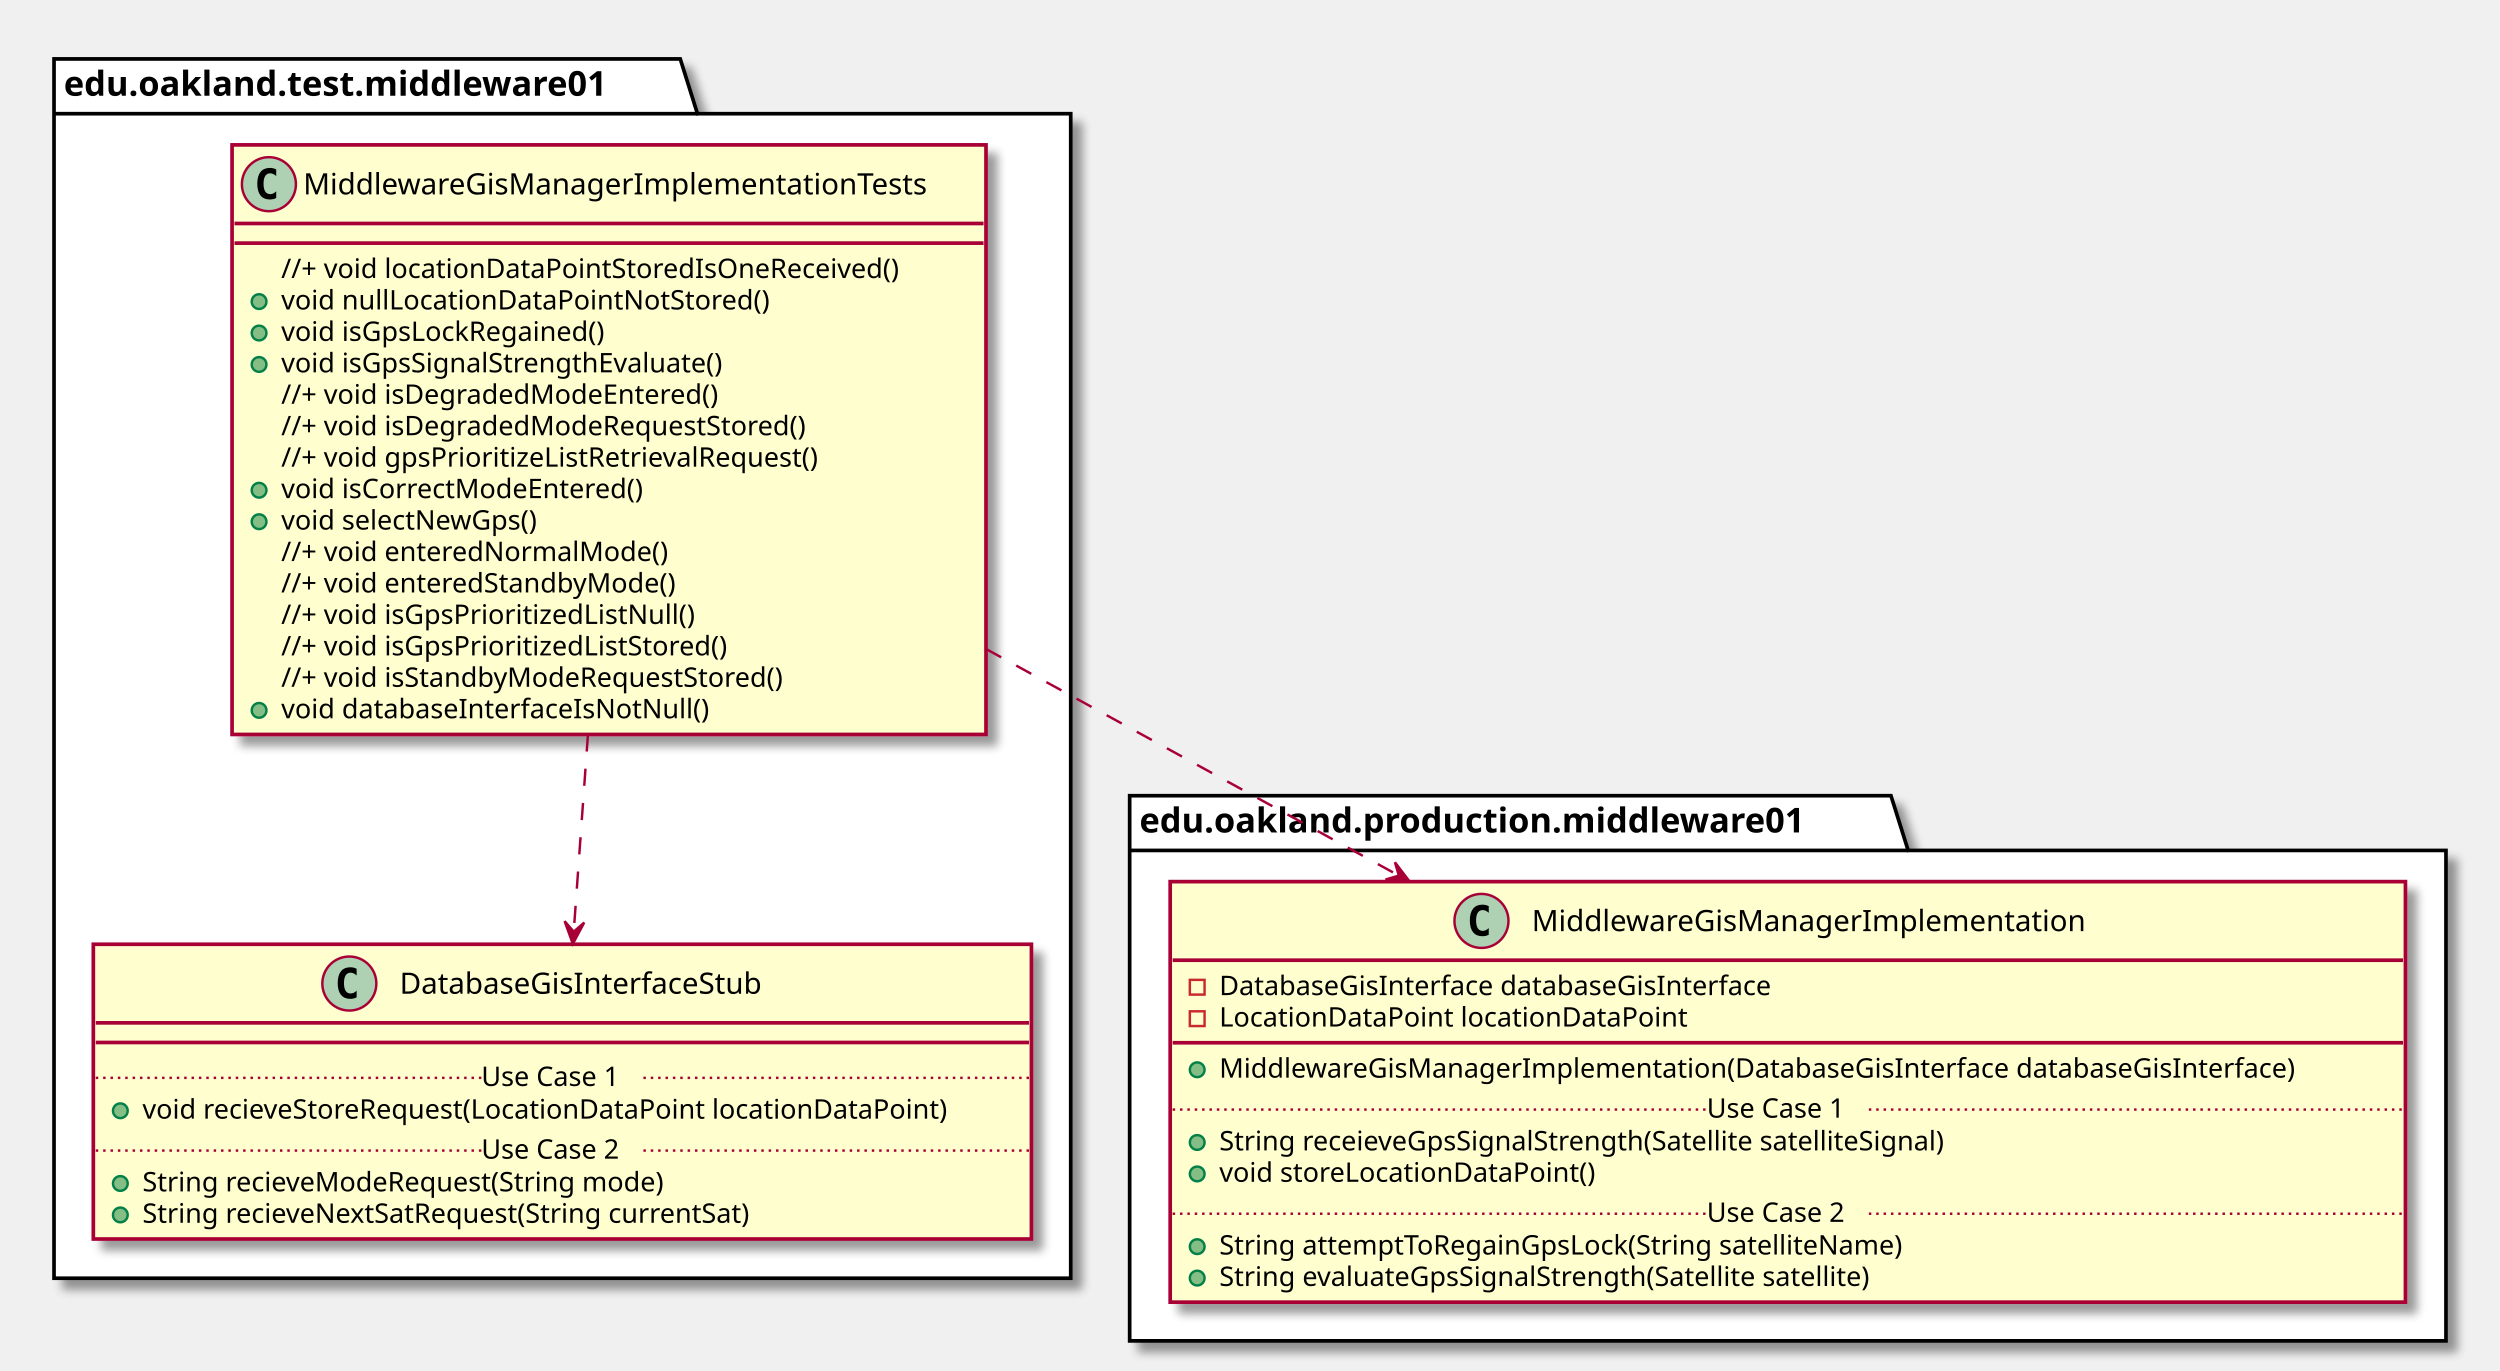
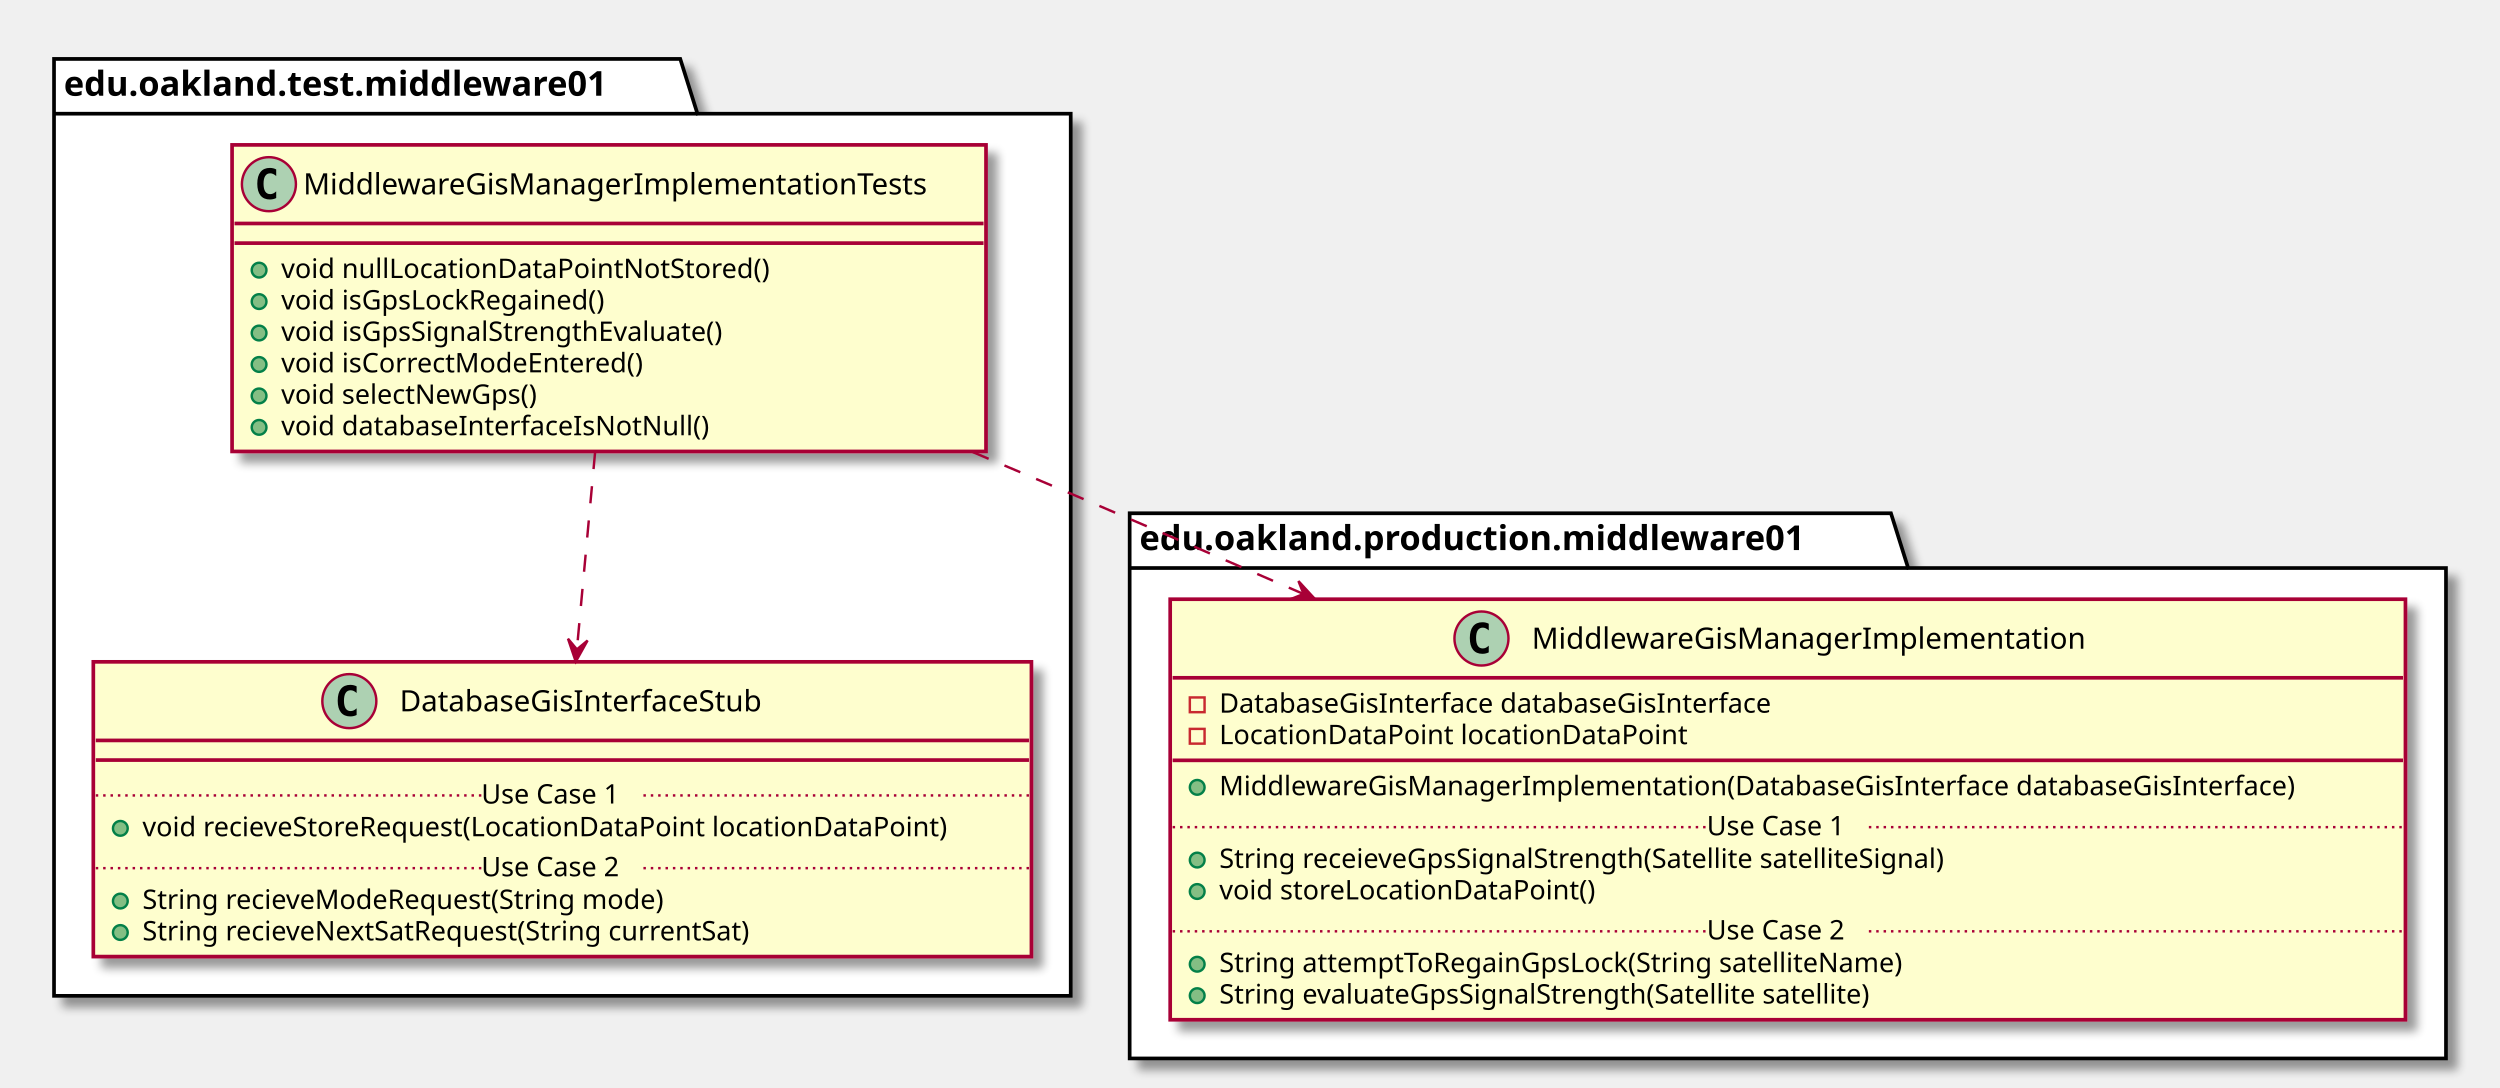
- <svg xmlns="http://www.w3.org/2000/svg" contentScriptType="application/ecmascript" contentStyleType="text/css" height="558px" preserveAspectRatio="none" style="width:1018px;height:558px;" version="1.1" viewBox="0 0 1018 558" width="1018px" zoomAndPan="magnify">
+ <svg xmlns="http://www.w3.org/2000/svg" contentScriptType="application/ecmascript" contentStyleType="text/css" height="443px" preserveAspectRatio="none" style="width:1018px;height:443px;" version="1.1" viewBox="0 0 1018 443" width="1018px" zoomAndPan="magnify">
  <defs>
-     <filter height="300%" id="fjh578rqs4jux" width="300%" x="-1" y="-1">
+     <filter height="300%" id="f1ibpqdcrgfobw" width="300%" x="-1" y="-1">
      <feGaussianBlur result="blurOut" stdDeviation="2.0" />
      <feColorMatrix in="blurOut" result="blurOut2" type="matrix" values="0 0 0 0 0 0 0 0 0 0 0 0 0 0 0 0 0 0 .4 0" />
      <feOffset dx="4.0" dy="4.0" in="blurOut2" result="blurOut3" />
      <feBlend in="SourceGraphic" in2="blurOut3" mode="normal" />
    </filter>
  </defs>
  <g>
-     <polygon fill="#FFFFFF" filter="url(#fjh578rqs4jux)" points="22,24,277,24,284,46.297,436,46.297,436,520.5,22,520.5,22,24" style="stroke: #000000; stroke-width: 1.5;" />
+     <polygon fill="#FFFFFF" filter="url(#f1ibpqdcrgfobw)" points="22,24,277,24,284,46.297,436,46.297,436,405.5,22,405.5,22,24" style="stroke: #000000; stroke-width: 1.5;" />
    <line style="stroke: #000000; stroke-width: 1.5;" x1="22" x2="284" y1="46.297" y2="46.297" />
    <text fill="#000000" font-family="sans-serif" font-size="14" font-weight="bold" lengthAdjust="spacingAndGlyphs" textLength="249" x="26" y="38.995">edu.oakland.test.middleware01</text>
-     <polygon fill="#FFFFFF" filter="url(#fjh578rqs4jux)" points="460,324,770,324,777,346.297,996,346.297,996,546,460,546,460,324" style="stroke: #000000; stroke-width: 1.5;" />
-     <line style="stroke: #000000; stroke-width: 1.5;" x1="460" x2="777" y1="346.297" y2="346.297" />
-     <text fill="#000000" font-family="sans-serif" font-size="14" font-weight="bold" lengthAdjust="spacingAndGlyphs" textLength="304" x="464" y="338.995">edu.oakland.production.middleware01</text>
-     <rect fill="#FEFECE" filter="url(#fjh578rqs4jux)" height="240.07" id="MiddlewareGisManagerImplementationTests" style="stroke: #A80036; stroke-width: 1.5;" width="307" x="94.5" y="59" />
+     <polygon fill="#FFFFFF" filter="url(#f1ibpqdcrgfobw)" points="460,209,770,209,777,231.297,996,231.297,996,431,460,431,460,209" style="stroke: #000000; stroke-width: 1.5;" />
+     <line style="stroke: #000000; stroke-width: 1.5;" x1="460" x2="777" y1="231.297" y2="231.297" />
+     <text fill="#000000" font-family="sans-serif" font-size="14" font-weight="bold" lengthAdjust="spacingAndGlyphs" textLength="304" x="464" y="223.995">edu.oakland.production.middleware01</text>
+     <rect fill="#FEFECE" filter="url(#f1ibpqdcrgfobw)" height="124.828" id="MiddlewareGisManagerImplementationTests" style="stroke: #A80036; stroke-width: 1.5;" width="307" x="94.5" y="59" />
    <ellipse cx="109.5" cy="75" fill="#ADD1B2" rx="11" ry="11" style="stroke: #A80036; stroke-width: 1.0;" />
    <path d="M112.469,80.641 Q111.891,80.938 111.25,81.078 Q110.609,81.234 109.906,81.234 Q107.406,81.234 106.078,79.594 Q104.766,77.938 104.766,74.812 Q104.766,71.688 106.078,70.031 Q107.406,68.375 109.906,68.375 Q110.609,68.375 111.25,68.531 Q111.906,68.688 112.469,68.984 L112.469,71.703 Q111.844,71.125 111.25,70.859 Q110.656,70.578 110.031,70.578 Q108.688,70.578 108,71.656 Q107.312,72.719 107.312,74.812 Q107.312,76.906 108,77.984 Q108.688,79.047 110.031,79.047 Q110.656,79.047 111.25,78.781 Q111.844,78.5 112.469,77.922 L112.469,80.641 Z " />
    <text fill="#000000" font-family="sans-serif" font-size="12" lengthAdjust="spacingAndGlyphs" textLength="275" x="123.5" y="79.154">MiddlewareGisManagerImplementationTests</text>
    <line style="stroke: #A80036; stroke-width: 1.5;" x1="95.5" x2="400.5" y1="91" y2="91" />
    <line style="stroke: #A80036; stroke-width: 1.5;" x1="95.5" x2="400.5" y1="99" y2="99" />
-     <text fill="#000000" font-family="sans-serif" font-size="11" lengthAdjust="spacingAndGlyphs" textLength="275" x="114.5" y="113.21">//+ void locationDataPointStoredIsOneReceived()</text>
+     <ellipse cx="105.5" cy="110" fill="#84BE84" rx="3" ry="3" style="stroke: #038048; stroke-width: 1.0;" />
+     <text fill="#000000" font-family="sans-serif" font-size="11" lengthAdjust="spacingAndGlyphs" textLength="213" x="114.5" y="113.21">void nullLocationDataPointNotStored()</text>
    <ellipse cx="105.5" cy="122.805" fill="#84BE84" rx="3" ry="3" style="stroke: #038048; stroke-width: 1.0;" />
-     <text fill="#000000" font-family="sans-serif" font-size="11" lengthAdjust="spacingAndGlyphs" textLength="213" x="114.5" y="126.015">void nullLocationDataPointNotStored()</text>
+     <text fill="#000000" font-family="sans-serif" font-size="11" lengthAdjust="spacingAndGlyphs" textLength="145" x="114.5" y="126.015">void isGpsLockRegained()</text>
    <ellipse cx="105.5" cy="135.609" fill="#84BE84" rx="3" ry="3" style="stroke: #038048; stroke-width: 1.0;" />
-     <text fill="#000000" font-family="sans-serif" font-size="11" lengthAdjust="spacingAndGlyphs" textLength="145" x="114.5" y="138.82">void isGpsLockRegained()</text>
+     <text fill="#000000" font-family="sans-serif" font-size="11" lengthAdjust="spacingAndGlyphs" textLength="200" x="114.5" y="138.82">void isGpsSignalStrengthEvaluate()</text>
    <ellipse cx="105.5" cy="148.414" fill="#84BE84" rx="3" ry="3" style="stroke: #038048; stroke-width: 1.0;" />
-     <text fill="#000000" font-family="sans-serif" font-size="11" lengthAdjust="spacingAndGlyphs" textLength="200" x="114.5" y="151.625">void isGpsSignalStrengthEvaluate()</text>
-     <text fill="#000000" font-family="sans-serif" font-size="11" lengthAdjust="spacingAndGlyphs" textLength="195" x="114.5" y="164.429">//+ void isDegradedModeEntered()</text>
-     <text fill="#000000" font-family="sans-serif" font-size="11" lengthAdjust="spacingAndGlyphs" textLength="235" x="114.5" y="177.234">//+ void isDegradedModeRequestStored()</text>
-     <text fill="#000000" font-family="sans-serif" font-size="11" lengthAdjust="spacingAndGlyphs" textLength="241" x="114.5" y="190.039">//+ void gpsPrioritizeListRetrievalRequest()</text>
-     <ellipse cx="105.5" cy="199.633" fill="#84BE84" rx="3" ry="3" style="stroke: #038048; stroke-width: 1.0;" />
-     <text fill="#000000" font-family="sans-serif" font-size="11" lengthAdjust="spacingAndGlyphs" textLength="161" x="114.5" y="202.843">void isCorrectModeEntered()</text>
-     <ellipse cx="105.5" cy="212.438" fill="#84BE84" rx="3" ry="3" style="stroke: #038048; stroke-width: 1.0;" />
-     <text fill="#000000" font-family="sans-serif" font-size="11" lengthAdjust="spacingAndGlyphs" textLength="116" x="114.5" y="215.648">void selectNewGps()</text>
-     <text fill="#000000" font-family="sans-serif" font-size="11" lengthAdjust="spacingAndGlyphs" textLength="171" x="114.5" y="228.453">//+ void enteredNormalMode()</text>
-     <text fill="#000000" font-family="sans-serif" font-size="11" lengthAdjust="spacingAndGlyphs" textLength="176" x="114.5" y="241.257">//+ void enteredStandbyMode()</text>
-     <text fill="#000000" font-family="sans-serif" font-size="11" lengthAdjust="spacingAndGlyphs" textLength="186" x="114.5" y="254.062">//+ void isGpsPrioritizedListNull()</text>
-     <text fill="#000000" font-family="sans-serif" font-size="11" lengthAdjust="spacingAndGlyphs" textLength="203" x="114.5" y="266.867">//+ void isGpsPrioritizedListStored()</text>
-     <text fill="#000000" font-family="sans-serif" font-size="11" lengthAdjust="spacingAndGlyphs" textLength="226" x="114.5" y="279.671">//+ void isStandbyModeRequestStored()</text>
-     <ellipse cx="105.5" cy="289.266" fill="#84BE84" rx="3" ry="3" style="stroke: #038048; stroke-width: 1.0;" />
-     <text fill="#000000" font-family="sans-serif" font-size="11" lengthAdjust="spacingAndGlyphs" textLength="188" x="114.5" y="292.476">void databaseInterfaceIsNotNull()</text>
-     <rect fill="#FEFECE" filter="url(#fjh578rqs4jux)" height="120.023" id="DatabaseGisInterfaceStub" style="stroke: #A80036; stroke-width: 1.5;" width="382" x="38" y="384.5" />
-     <ellipse cx="142.25" cy="400.5" fill="#ADD1B2" rx="11" ry="11" style="stroke: #A80036; stroke-width: 1.0;" />
-     <path d="M145.219,406.141 Q144.641,406.438 144,406.578 Q143.359,406.734 142.656,406.734 Q140.156,406.734 138.828,405.094 Q137.516,403.438 137.516,400.312 Q137.516,397.188 138.828,395.531 Q140.156,393.875 142.656,393.875 Q143.359,393.875 144,394.031 Q144.656,394.188 145.219,394.484 L145.219,397.203 Q144.594,396.625 144,396.359 Q143.406,396.078 142.781,396.078 Q141.438,396.078 140.75,397.156 Q140.062,398.219 140.062,400.312 Q140.062,402.406 140.75,403.484 Q141.438,404.547 142.781,404.547 Q143.406,404.547 144,404.281 Q144.594,404 145.219,403.422 L145.219,406.141 Z " />
-     <text fill="#000000" font-family="sans-serif" font-size="12" lengthAdjust="spacingAndGlyphs" textLength="165" x="162.75" y="404.654">DatabaseGisInterfaceStub</text>
-     <line style="stroke: #A80036; stroke-width: 1.5;" x1="39" x2="419" y1="416.5" y2="416.5" />
-     <line style="stroke: #A80036; stroke-width: 1.5;" x1="39" x2="419" y1="424.5" y2="424.5" />
-     <ellipse cx="49" cy="452.305" fill="#84BE84" rx="3" ry="3" style="stroke: #038048; stroke-width: 1.0;" />
-     <text fill="#000000" font-family="sans-serif" font-size="11" lengthAdjust="spacingAndGlyphs" textLength="356" x="58" y="455.515">void recieveStoreRequest(LocationDataPoint locationDataPoint)</text>
-     <line style="stroke: #A80036; stroke-width: 1.0; stroke-dasharray: 1.0,2.0;" x1="39" x2="196" y1="438.902" y2="438.902" />
-     <text fill="#000000" font-family="sans-serif" font-size="11" lengthAdjust="spacingAndGlyphs" textLength="66" x="196" y="442.21">Use Case 1</text>
-     <line style="stroke: #A80036; stroke-width: 1.0; stroke-dasharray: 1.0,2.0;" x1="262" x2="419" y1="438.902" y2="438.902" />
-     <ellipse cx="49" cy="481.914" fill="#84BE84" rx="3" ry="3" style="stroke: #038048; stroke-width: 1.0;" />
-     <text fill="#000000" font-family="sans-serif" font-size="11" lengthAdjust="spacingAndGlyphs" textLength="233" x="58" y="485.125">String recieveModeRequest(String mode)</text>
-     <ellipse cx="49" cy="494.719" fill="#84BE84" rx="3" ry="3" style="stroke: #038048; stroke-width: 1.0;" />
-     <text fill="#000000" font-family="sans-serif" font-size="11" lengthAdjust="spacingAndGlyphs" textLength="275" x="58" y="497.929">String recieveNextSatRequest(String currentSat)</text>
-     <line style="stroke: #A80036; stroke-width: 1.0; stroke-dasharray: 1.0,2.0;" x1="39" x2="196" y1="468.512" y2="468.512" />
-     <text fill="#000000" font-family="sans-serif" font-size="11" lengthAdjust="spacingAndGlyphs" textLength="66" x="196" y="471.82">Use Case 2</text>
-     <line style="stroke: #A80036; stroke-width: 1.0; stroke-dasharray: 1.0,2.0;" x1="262" x2="419" y1="468.512" y2="468.512" />
-     <rect fill="#FEFECE" filter="url(#fjh578rqs4jux)" height="171.242" id="MiddlewareGisManagerImplementation" style="stroke: #A80036; stroke-width: 1.5;" width="503" x="476.5" y="359" />
-     <ellipse cx="603.25" cy="375" fill="#ADD1B2" rx="11" ry="11" style="stroke: #A80036; stroke-width: 1.0;" />
-     <path d="M606.219,380.641 Q605.641,380.938 605,381.078 Q604.359,381.234 603.656,381.234 Q601.156,381.234 599.828,379.594 Q598.516,377.938 598.516,374.812 Q598.516,371.688 599.828,370.031 Q601.156,368.375 603.656,368.375 Q604.359,368.375 605,368.531 Q605.656,368.688 606.219,368.984 L606.219,371.703 Q605.594,371.125 605,370.859 Q604.406,370.578 603.781,370.578 Q602.438,370.578 601.75,371.656 Q601.062,372.719 601.062,374.812 Q601.062,376.906 601.75,377.984 Q602.438,379.047 603.781,379.047 Q604.406,379.047 605,378.781 Q605.594,378.5 606.219,377.922 L606.219,380.641 Z " />
-     <text fill="#000000" font-family="sans-serif" font-size="12" lengthAdjust="spacingAndGlyphs" textLength="241" x="623.75" y="379.154">MiddlewareGisManagerImplementation</text>
-     <line style="stroke: #A80036; stroke-width: 1.5;" x1="477.5" x2="978.5" y1="391" y2="391" />
-     <rect fill="none" height="6" style="stroke: #C82930; stroke-width: 1.0;" width="6" x="484.5" y="399" />
-     <text fill="#000000" font-family="sans-serif" font-size="11" lengthAdjust="spacingAndGlyphs" textLength="249" x="496.5" y="405.21">DatabaseGisInterface databaseGisInterface</text>
-     <rect fill="none" height="6" style="stroke: #C82930; stroke-width: 1.0;" width="6" x="484.5" y="411.805" />
-     <text fill="#000000" font-family="sans-serif" font-size="11" lengthAdjust="spacingAndGlyphs" textLength="203" x="496.5" y="418.015">LocationDataPoint locationDataPoint</text>
-     <line style="stroke: #A80036; stroke-width: 1.5;" x1="477.5" x2="978.5" y1="424.609" y2="424.609" />
-     <ellipse cx="487.5" cy="435.609" fill="#84BE84" rx="3" ry="3" style="stroke: #038048; stroke-width: 1.0;" />
-     <text fill="#000000" font-family="sans-serif" font-size="11" lengthAdjust="spacingAndGlyphs" textLength="477" x="496.5" y="438.82">MiddlewareGisManagerImplementation(DatabaseGisInterface databaseGisInterface)</text>
-     <ellipse cx="487.5" cy="465.219" fill="#84BE84" rx="3" ry="3" style="stroke: #038048; stroke-width: 1.0;" />
-     <text fill="#000000" font-family="sans-serif" font-size="11" lengthAdjust="spacingAndGlyphs" textLength="331" x="496.5" y="468.429">String receieveGpsSignalStrength(Satellite satelliteSignal)</text>
-     <ellipse cx="487.5" cy="478.023" fill="#84BE84" rx="3" ry="3" style="stroke: #038048; stroke-width: 1.0;" />
-     <text fill="#000000" font-family="sans-serif" font-size="11" lengthAdjust="spacingAndGlyphs" textLength="166" x="496.5" y="481.234">void storeLocationDataPoint()</text>
-     <line style="stroke: #A80036; stroke-width: 1.0; stroke-dasharray: 1.0,2.0;" x1="477.5" x2="695" y1="451.816" y2="451.816" />
-     <text fill="#000000" font-family="sans-serif" font-size="11" lengthAdjust="spacingAndGlyphs" textLength="66" x="695" y="455.125">Use Case 1</text>
-     <line style="stroke: #A80036; stroke-width: 1.0; stroke-dasharray: 1.0,2.0;" x1="761" x2="978.5" y1="451.816" y2="451.816" />
-     <ellipse cx="487.5" cy="507.633" fill="#84BE84" rx="3" ry="3" style="stroke: #038048; stroke-width: 1.0;" />
-     <text fill="#000000" font-family="sans-serif" font-size="11" lengthAdjust="spacingAndGlyphs" textLength="306" x="496.5" y="510.843">String attemptToRegainGpsLock(String satelliteName)</text>
-     <ellipse cx="487.5" cy="520.438" fill="#84BE84" rx="3" ry="3" style="stroke: #038048; stroke-width: 1.0;" />
-     <text fill="#000000" font-family="sans-serif" font-size="11" lengthAdjust="spacingAndGlyphs" textLength="296" x="496.5" y="523.648">String evaluateGpsSignalStrength(Satellite satellite)</text>
-     <line style="stroke: #A80036; stroke-width: 1.0; stroke-dasharray: 1.0,2.0;" x1="477.5" x2="695" y1="494.231" y2="494.231" />
-     <text fill="#000000" font-family="sans-serif" font-size="11" lengthAdjust="spacingAndGlyphs" textLength="66" x="695" y="497.539">Use Case 2</text>
-     <line style="stroke: #A80036; stroke-width: 1.0; stroke-dasharray: 1.0,2.0;" x1="761" x2="978.5" y1="494.231" y2="494.231" />
-     <path d="M239.42,299.03 C237.42,326.66 235.38,355.04 233.63,379.26 " fill="none" id="MiddlewareGisManagerImplementationTests-&gt;DatabaseGisInterfaceStub" style="stroke: #A80036; stroke-width: 1.0; stroke-dasharray: 7.0,7.0;" />
-     <polygon fill="#A80036" points="233.26,384.36,237.893,375.669,233.617,379.373,229.913,375.097,233.26,384.36" style="stroke: #A80036; stroke-width: 1.0;" />
-     <path d="M401.53,264.28 C455.15,293.72 515.42,326.8 569.45,356.46 " fill="none" id="MiddlewareGisManagerImplementationTests-&gt;MiddlewareGisManagerImplementation" style="stroke: #A80036; stroke-width: 1.0; stroke-dasharray: 7.0,7.0;" />
-     <polygon fill="#A80036" points="573.99,358.96,568.026,351.122,569.607,356.554,564.176,358.135,573.99,358.96" style="stroke: #A80036; stroke-width: 1.0;" />
+     <text fill="#000000" font-family="sans-serif" font-size="11" lengthAdjust="spacingAndGlyphs" textLength="161" x="114.5" y="151.625">void isCorrectModeEntered()</text>
+     <ellipse cx="105.5" cy="161.219" fill="#84BE84" rx="3" ry="3" style="stroke: #038048; stroke-width: 1.0;" />
+     <text fill="#000000" font-family="sans-serif" font-size="11" lengthAdjust="spacingAndGlyphs" textLength="116" x="114.5" y="164.429">void selectNewGps()</text>
+     <ellipse cx="105.5" cy="174.023" fill="#84BE84" rx="3" ry="3" style="stroke: #038048; stroke-width: 1.0;" />
+     <text fill="#000000" font-family="sans-serif" font-size="11" lengthAdjust="spacingAndGlyphs" textLength="188" x="114.5" y="177.234">void databaseInterfaceIsNotNull()</text>
+     <rect fill="#FEFECE" filter="url(#f1ibpqdcrgfobw)" height="120.023" id="DatabaseGisInterfaceStub" style="stroke: #A80036; stroke-width: 1.5;" width="382" x="38" y="269.5" />
+     <ellipse cx="142.25" cy="285.5" fill="#ADD1B2" rx="11" ry="11" style="stroke: #A80036; stroke-width: 1.0;" />
+     <path d="M145.219,291.141 Q144.641,291.438 144,291.578 Q143.359,291.734 142.656,291.734 Q140.156,291.734 138.828,290.094 Q137.516,288.438 137.516,285.312 Q137.516,282.188 138.828,280.531 Q140.156,278.875 142.656,278.875 Q143.359,278.875 144,279.031 Q144.656,279.188 145.219,279.484 L145.219,282.203 Q144.594,281.625 144,281.359 Q143.406,281.078 142.781,281.078 Q141.438,281.078 140.75,282.156 Q140.062,283.219 140.062,285.312 Q140.062,287.406 140.75,288.484 Q141.438,289.547 142.781,289.547 Q143.406,289.547 144,289.281 Q144.594,289 145.219,288.422 L145.219,291.141 Z " />
+     <text fill="#000000" font-family="sans-serif" font-size="12" lengthAdjust="spacingAndGlyphs" textLength="165" x="162.75" y="289.654">DatabaseGisInterfaceStub</text>
+     <line style="stroke: #A80036; stroke-width: 1.5;" x1="39" x2="419" y1="301.5" y2="301.5" />
+     <line style="stroke: #A80036; stroke-width: 1.5;" x1="39" x2="419" y1="309.5" y2="309.5" />
+     <ellipse cx="49" cy="337.305" fill="#84BE84" rx="3" ry="3" style="stroke: #038048; stroke-width: 1.0;" />
+     <text fill="#000000" font-family="sans-serif" font-size="11" lengthAdjust="spacingAndGlyphs" textLength="356" x="58" y="340.515">void recieveStoreRequest(LocationDataPoint locationDataPoint)</text>
+     <line style="stroke: #A80036; stroke-width: 1.0; stroke-dasharray: 1.0,2.0;" x1="39" x2="196" y1="323.902" y2="323.902" />
+     <text fill="#000000" font-family="sans-serif" font-size="11" lengthAdjust="spacingAndGlyphs" textLength="66" x="196" y="327.21">Use Case 1</text>
+     <line style="stroke: #A80036; stroke-width: 1.0; stroke-dasharray: 1.0,2.0;" x1="262" x2="419" y1="323.902" y2="323.902" />
+     <ellipse cx="49" cy="366.914" fill="#84BE84" rx="3" ry="3" style="stroke: #038048; stroke-width: 1.0;" />
+     <text fill="#000000" font-family="sans-serif" font-size="11" lengthAdjust="spacingAndGlyphs" textLength="233" x="58" y="370.125">String recieveModeRequest(String mode)</text>
+     <ellipse cx="49" cy="379.719" fill="#84BE84" rx="3" ry="3" style="stroke: #038048; stroke-width: 1.0;" />
+     <text fill="#000000" font-family="sans-serif" font-size="11" lengthAdjust="spacingAndGlyphs" textLength="275" x="58" y="382.929">String recieveNextSatRequest(String currentSat)</text>
+     <line style="stroke: #A80036; stroke-width: 1.0; stroke-dasharray: 1.0,2.0;" x1="39" x2="196" y1="353.512" y2="353.512" />
+     <text fill="#000000" font-family="sans-serif" font-size="11" lengthAdjust="spacingAndGlyphs" textLength="66" x="196" y="356.82">Use Case 2</text>
+     <line style="stroke: #A80036; stroke-width: 1.0; stroke-dasharray: 1.0,2.0;" x1="262" x2="419" y1="353.512" y2="353.512" />
+     <rect fill="#FEFECE" filter="url(#f1ibpqdcrgfobw)" height="171.242" id="MiddlewareGisManagerImplementation" style="stroke: #A80036; stroke-width: 1.5;" width="503" x="476.5" y="244" />
+     <ellipse cx="603.25" cy="260" fill="#ADD1B2" rx="11" ry="11" style="stroke: #A80036; stroke-width: 1.0;" />
+     <path d="M606.219,265.641 Q605.641,265.938 605,266.078 Q604.359,266.234 603.656,266.234 Q601.156,266.234 599.828,264.594 Q598.516,262.938 598.516,259.812 Q598.516,256.688 599.828,255.031 Q601.156,253.375 603.656,253.375 Q604.359,253.375 605,253.531 Q605.656,253.688 606.219,253.984 L606.219,256.703 Q605.594,256.125 605,255.859 Q604.406,255.578 603.781,255.578 Q602.438,255.578 601.75,256.656 Q601.062,257.719 601.062,259.812 Q601.062,261.906 601.75,262.984 Q602.438,264.047 603.781,264.047 Q604.406,264.047 605,263.781 Q605.594,263.5 606.219,262.922 L606.219,265.641 Z " />
+     <text fill="#000000" font-family="sans-serif" font-size="12" lengthAdjust="spacingAndGlyphs" textLength="241" x="623.75" y="264.154">MiddlewareGisManagerImplementation</text>
+     <line style="stroke: #A80036; stroke-width: 1.5;" x1="477.5" x2="978.5" y1="276" y2="276" />
+     <rect fill="none" height="6" style="stroke: #C82930; stroke-width: 1.0;" width="6" x="484.5" y="284" />
+     <text fill="#000000" font-family="sans-serif" font-size="11" lengthAdjust="spacingAndGlyphs" textLength="249" x="496.5" y="290.21">DatabaseGisInterface databaseGisInterface</text>
+     <rect fill="none" height="6" style="stroke: #C82930; stroke-width: 1.0;" width="6" x="484.5" y="296.805" />
+     <text fill="#000000" font-family="sans-serif" font-size="11" lengthAdjust="spacingAndGlyphs" textLength="203" x="496.5" y="303.015">LocationDataPoint locationDataPoint</text>
+     <line style="stroke: #A80036; stroke-width: 1.5;" x1="477.5" x2="978.5" y1="309.609" y2="309.609" />
+     <ellipse cx="487.5" cy="320.609" fill="#84BE84" rx="3" ry="3" style="stroke: #038048; stroke-width: 1.0;" />
+     <text fill="#000000" font-family="sans-serif" font-size="11" lengthAdjust="spacingAndGlyphs" textLength="477" x="496.5" y="323.82">MiddlewareGisManagerImplementation(DatabaseGisInterface databaseGisInterface)</text>
+     <ellipse cx="487.5" cy="350.219" fill="#84BE84" rx="3" ry="3" style="stroke: #038048; stroke-width: 1.0;" />
+     <text fill="#000000" font-family="sans-serif" font-size="11" lengthAdjust="spacingAndGlyphs" textLength="331" x="496.5" y="353.429">String receieveGpsSignalStrength(Satellite satelliteSignal)</text>
+     <ellipse cx="487.5" cy="363.023" fill="#84BE84" rx="3" ry="3" style="stroke: #038048; stroke-width: 1.0;" />
+     <text fill="#000000" font-family="sans-serif" font-size="11" lengthAdjust="spacingAndGlyphs" textLength="166" x="496.5" y="366.234">void storeLocationDataPoint()</text>
+     <line style="stroke: #A80036; stroke-width: 1.0; stroke-dasharray: 1.0,2.0;" x1="477.5" x2="695" y1="336.816" y2="336.816" />
+     <text fill="#000000" font-family="sans-serif" font-size="11" lengthAdjust="spacingAndGlyphs" textLength="66" x="695" y="340.125">Use Case 1</text>
+     <line style="stroke: #A80036; stroke-width: 1.0; stroke-dasharray: 1.0,2.0;" x1="761" x2="978.5" y1="336.816" y2="336.816" />
+     <ellipse cx="487.5" cy="392.633" fill="#84BE84" rx="3" ry="3" style="stroke: #038048; stroke-width: 1.0;" />
+     <text fill="#000000" font-family="sans-serif" font-size="11" lengthAdjust="spacingAndGlyphs" textLength="306" x="496.5" y="395.843">String attemptToRegainGpsLock(String satelliteName)</text>
+     <ellipse cx="487.5" cy="405.438" fill="#84BE84" rx="3" ry="3" style="stroke: #038048; stroke-width: 1.0;" />
+     <text fill="#000000" font-family="sans-serif" font-size="11" lengthAdjust="spacingAndGlyphs" textLength="296" x="496.5" y="408.648">String evaluateGpsSignalStrength(Satellite satellite)</text>
+     <line style="stroke: #A80036; stroke-width: 1.0; stroke-dasharray: 1.0,2.0;" x1="477.5" x2="695" y1="379.231" y2="379.231" />
+     <text fill="#000000" font-family="sans-serif" font-size="11" lengthAdjust="spacingAndGlyphs" textLength="66" x="695" y="382.539">Use Case 2</text>
+     <line style="stroke: #A80036; stroke-width: 1.0; stroke-dasharray: 1.0,2.0;" x1="761" x2="978.5" y1="379.231" y2="379.231" />
+     <path d="M242.33,184.03 C239.99,209.37 237.28,238.73 234.92,264.34 " fill="none" id="MiddlewareGisManagerImplementationTests-&gt;DatabaseGisInterfaceStub" style="stroke: #A80036; stroke-width: 1.0; stroke-dasharray: 7.0,7.0;" />
+     <polygon fill="#A80036" points="234.45,269.41,239.257,260.814,234.908,264.431,231.291,260.082,234.45,269.41" style="stroke: #A80036; stroke-width: 1.0;" />
+     <path d="M396.13,184.09 C409.62,189.78 423.07,195.48 436,201 C466.67,214.1 499.08,228.1 530.73,241.85 " fill="none" id="MiddlewareGisManagerImplementationTests-&gt;MiddlewareGisManagerImplementation" style="stroke: #A80036; stroke-width: 1.0; stroke-dasharray: 7.0,7.0;" />
+     <polygon fill="#A80036" points="535.39,243.87,528.729,236.615,530.804,241.878,525.542,243.953,535.39,243.87" style="stroke: #A80036; stroke-width: 1.0;" />
  </g>
</svg>
